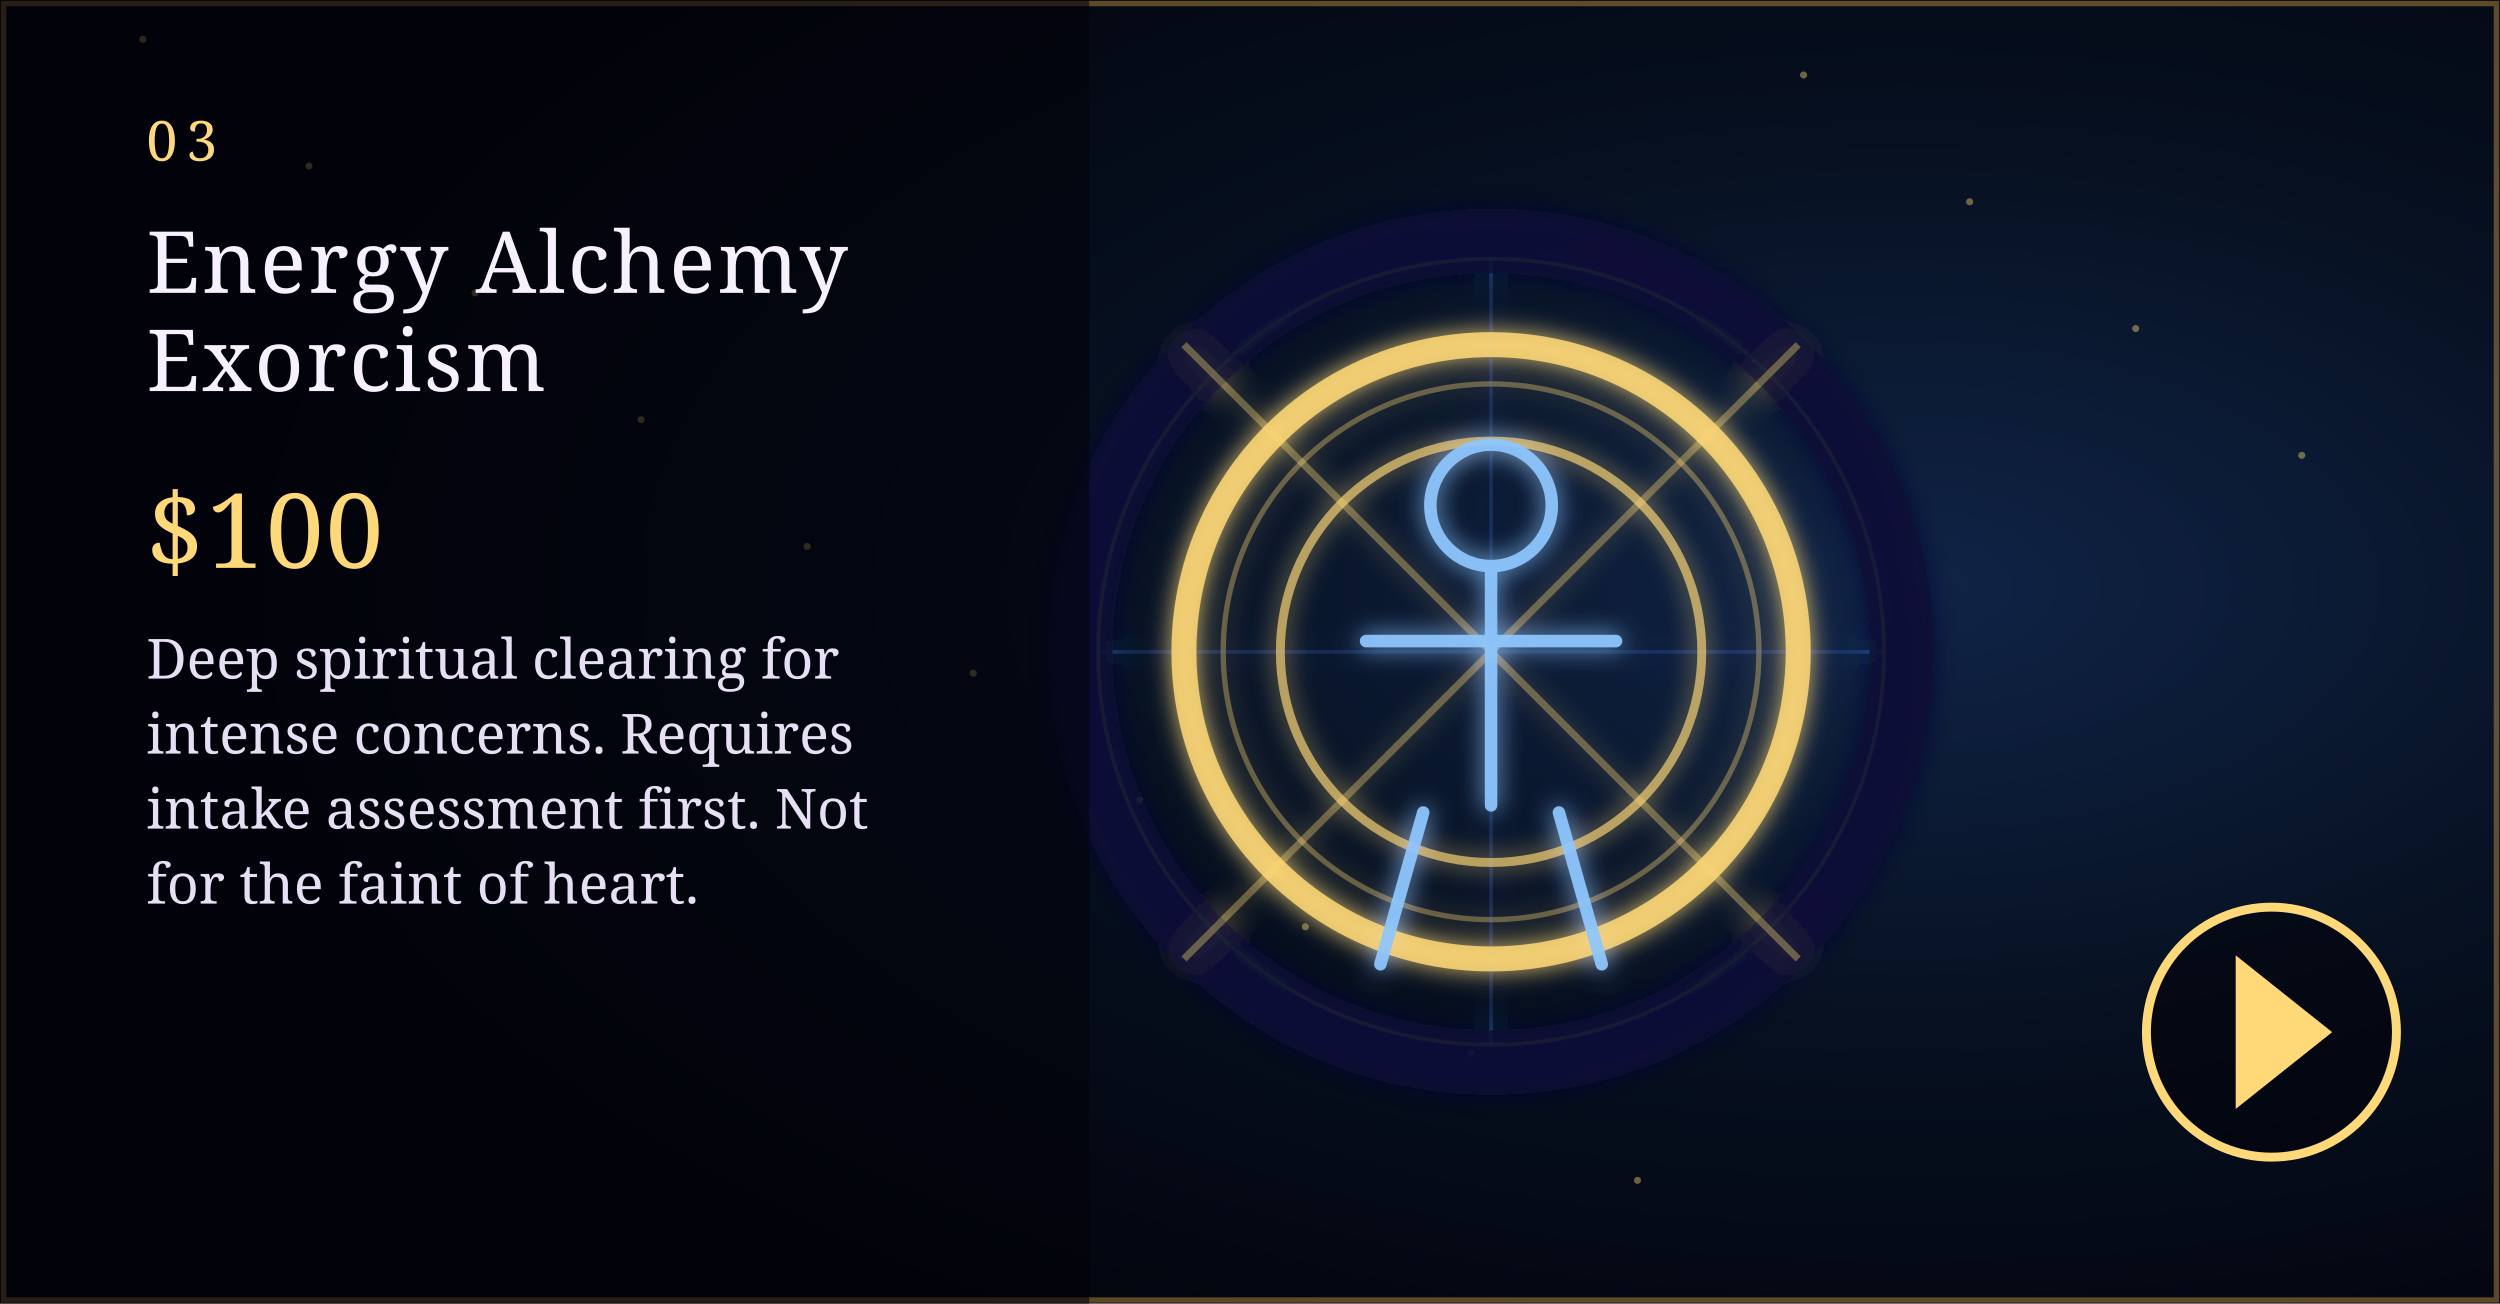
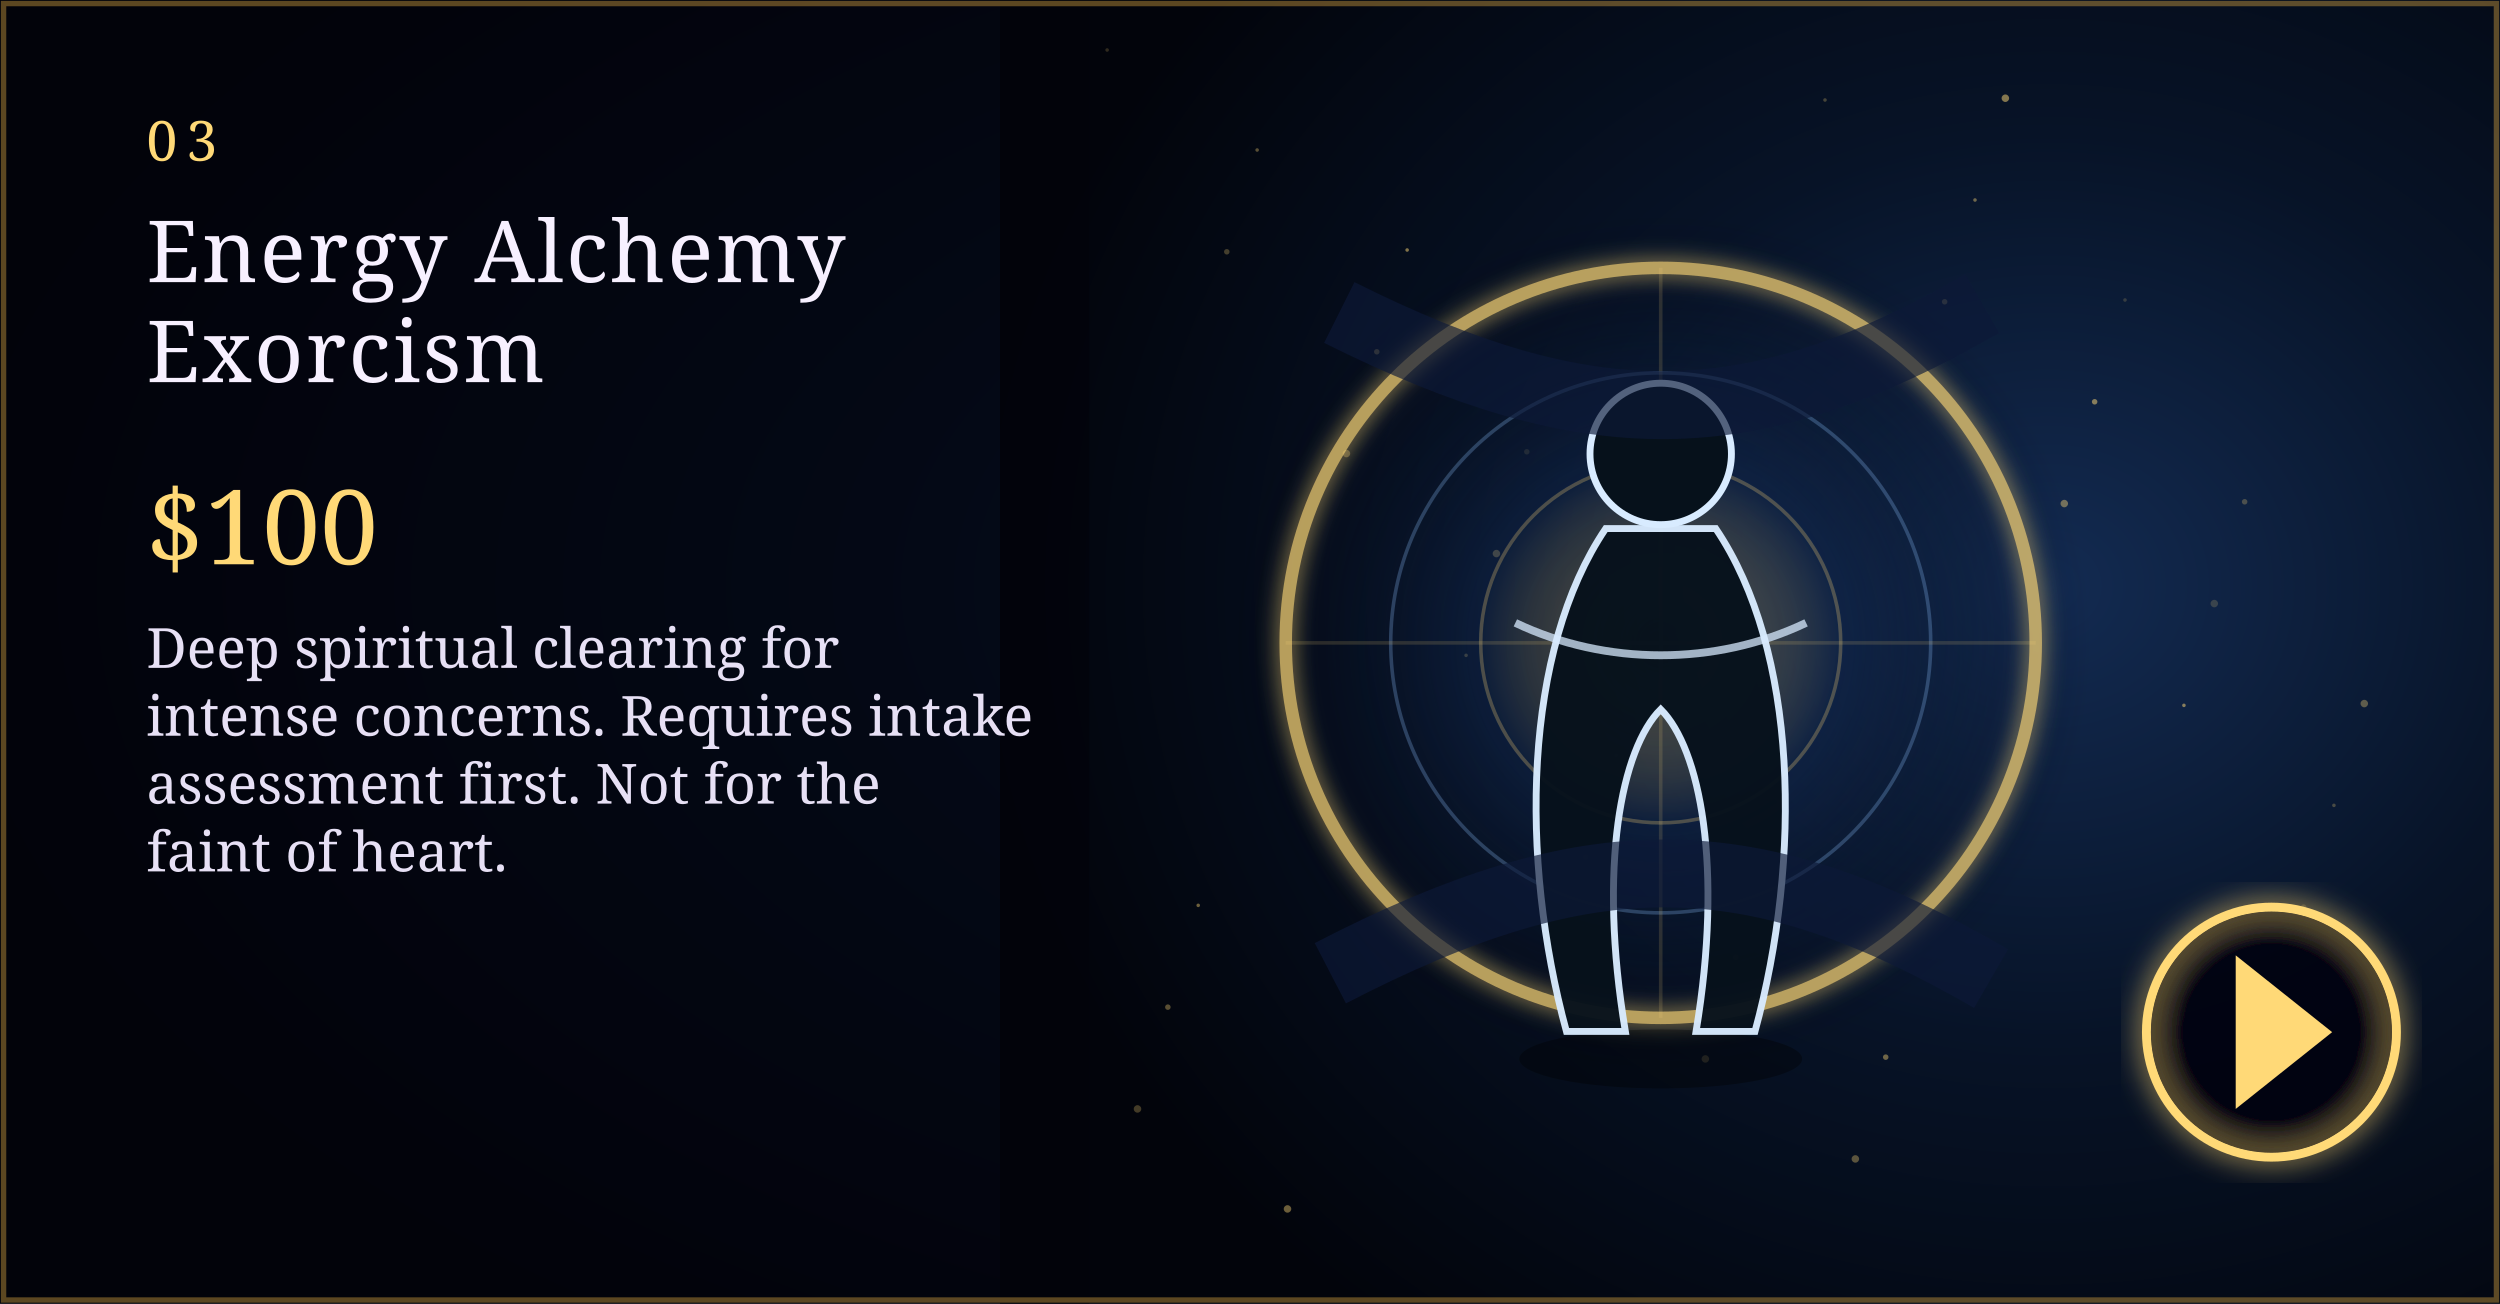
<svg xmlns="http://www.w3.org/2000/svg" viewBox="0 0 1400 730" width="1400" height="730">
  <defs>
-     <radialGradient id="bg" cx="76%" cy="45%" r="66%">
-       <stop offset="0" stop-color="#102447" />
-       <stop offset=".52" stop-color="#061020" />
-       <stop offset="1" stop-color="#03040d" />
+     <radialGradient id="artBg" cx="70%" cy="45%" r="72%">
+       <stop offset="0" stop-color="#132b52" />
+       <stop offset=".48" stop-color="#071327" />
+       <stop offset="1" stop-color="#02040b" />
    </radialGradient>
-     <filter id="glow">
-       <feGaussianBlur stdDeviation="7" result="b" />
+     <radialGradient id="vortex" cx="50%" cy="50%" r="50%">
+       <stop offset="0" stop-color="#ffd977" stop-opacity=".22" />
+       <stop offset=".42" stop-color="#102447" stop-opacity=".72" />
+       <stop offset="1" stop-color="#01030b" stop-opacity="0" />
+     </radialGradient>
+     <filter id="goldGlow">
+       <feGaussianBlur stdDeviation="8" result="b" />
      <feMerge>
        <feMergeNode in="b" />
        <feMergeNode in="SourceGraphic" />
      </feMerge>
    </filter>
+     <filter id="glow">
+       <feGaussianBlur stdDeviation="6" result="b" />
+       <feMerge>
+         <feMergeNode in="b" />
+         <feMergeNode in="SourceGraphic" />
+       </feMerge>
+     </filter>
+     <filter id="soft">
+       <feGaussianBlur stdDeviation="3" />
+     </filter>
+     <style>.title{fill:#f7f0ff;font-family:Cinzel,Georgia,serif;font-size:48px;letter-spacing:1.3px}.desc{fill:#e7e0f5;font-family:'EB Garamond',Georgia,serif;font-size:31px}.price{fill:#ffd977;font-family:'Cinzel Decorative',Georgia,serif;font-size:58px}</style>
  </defs>
-   <rect width="1400" height="730" fill="url(#bg)" />
+   <rect width="1400" height="730" fill="#03040d" />
+   <rect width="1400" height="730" fill="url(#artBg)" />
+   <rect x="560" y="0" width="840" height="730" fill="url(#artBg)" />
+   <circle cx="620" cy="28" r="1.0" fill="#ffd977" opacity="0.18" />
+   <circle cx="687" cy="141" r="1.55" fill="#ffd977" opacity="0.26" />
+   <circle cx="754" cy="254" r="2.1" fill="#ffd977" opacity="0.34" />
+   <circle cx="821" cy="367" r="1.0" fill="#ffd977" opacity="0.42" />
+   <circle cx="888" cy="480" r="1.55" fill="#ffd977" opacity="0.50" />
+   <circle cx="955" cy="593" r="2.1" fill="#ffd977" opacity="0.18" />
+   <circle cx="1022" cy="56" r="1.0" fill="#ffd977" opacity="0.26" />
+   <circle cx="1089" cy="169" r="1.55" fill="#ffd977" opacity="0.34" />
+   <circle cx="1156" cy="282" r="2.1" fill="#ffd977" opacity="0.42" />
+   <circle cx="1223" cy="395" r="1.0" fill="#ffd977" opacity="0.50" />
+   <circle cx="1290" cy="508" r="1.55" fill="#ffd977" opacity="0.18" />
+   <circle cx="637" cy="621" r="2.1" fill="#ffd977" opacity="0.26" />
+   <circle cx="704" cy="84" r="1.0" fill="#ffd977" opacity="0.34" />
+   <circle cx="771" cy="197" r="1.55" fill="#ffd977" opacity="0.42" />
+   <circle cx="838" cy="310" r="2.1" fill="#ffd977" opacity="0.50" />
+   <circle cx="905" cy="423" r="1.0" fill="#ffd977" opacity="0.18" />
+   <circle cx="972" cy="536" r="1.55" fill="#ffd977" opacity="0.26" />
+   <circle cx="1039" cy="649" r="2.1" fill="#ffd977" opacity="0.34" />
+   <circle cx="1106" cy="112" r="1.0" fill="#ffd977" opacity="0.42" />
+   <circle cx="1173" cy="225" r="1.55" fill="#ffd977" opacity="0.50" />
+   <circle cx="1240" cy="338" r="2.1" fill="#ffd977" opacity="0.18" />
+   <circle cx="1307" cy="451" r="1.0" fill="#ffd977" opacity="0.26" />
+   <circle cx="654" cy="564" r="1.55" fill="#ffd977" opacity="0.34" />
+   <circle cx="721" cy="677" r="2.1" fill="#ffd977" opacity="0.42" />
+   <circle cx="788" cy="140" r="1.0" fill="#ffd977" opacity="0.50" />
+   <circle cx="855" cy="253" r="1.55" fill="#ffd977" opacity="0.18" />
+   <circle cx="922" cy="366" r="2.1" fill="#ffd977" opacity="0.26" />
+   <circle cx="989" cy="479" r="1.0" fill="#ffd977" opacity="0.34" />
+   <circle cx="1056" cy="592" r="1.55" fill="#ffd977" opacity="0.42" />
+   <circle cx="1123" cy="55" r="2.1" fill="#ffd977" opacity="0.50" />
+   <circle cx="1190" cy="168" r="1.0" fill="#ffd977" opacity="0.18" />
+   <circle cx="1257" cy="281" r="1.55" fill="#ffd977" opacity="0.26" />
+   <circle cx="1324" cy="394" r="2.1" fill="#ffd977" opacity="0.34" />
+   <circle cx="671" cy="507" r="1.0" fill="#ffd977" opacity="0.42" />
+   <circle cx="930" cy="360" r="240" fill="url(#vortex)" opacity=".82" />
+   <g opacity=".95">
+     <circle cx="930" cy="360" r="210" fill="none" stroke="#ffd977" stroke-width="7" opacity=".75" filter="url(#glow)" />
+     <circle cx="930" cy="360" r="151.2" fill="none" stroke="#8ec7ff" stroke-width="2" opacity=".28" />
+     <circle cx="930" cy="360" r="100.8" fill="none" stroke="#ffd977" stroke-width="2" opacity=".28" />
+     <path d="M720 360 H1140 M930 150 V570" stroke="#ffd977" stroke-width="2" opacity=".16" />
+   </g>
+   <g opacity="1">
+     <ellipse cx="930" cy="593.0" rx="79.2" ry="16.5" fill="#000" opacity=".35" />
+     <path d="M899.2 296.0 C853.0 364.2,850.8 480.8,877.2 577.6 L910.2 577.6 C894.8 485.2,908.0 419.2,930 397.2 C952.0 419.2,965.2 485.2,949.8 577.6 L982.8 577.6 C1009.2 480.8,1007.0 364.2,960.8 296.0 Z" fill="#06111b" stroke="#d8ebff" stroke-width="3.85" opacity=".96" />
+     <circle cx="930" cy="254.2" r="39.6" fill="#06111b" stroke="#d8ebff" stroke-width="3.85" />
+     <path d="M848.6 348.8 C899.2 373.0,960.8 373.0,1011.4 348.8" fill="none" stroke="#d8ebff" stroke-width="4.4" opacity=".74" />
+   </g>
+   <path d="M750 175 C890 245,980 245,1110 170 M745 545 C890 470,980 470,1115 548" fill="none" stroke="#0c1838" stroke-width="38" opacity=".65" />
+   <rect x="0" y="0" width="610" height="730" fill="rgba(2,3,10,.61)" />
  <rect x="2" y="2" width="1396" height="726" fill="none" stroke="#d9a642" stroke-opacity=".42" stroke-width="3" />
-   <g opacity=".42">
-     <circle cx="80" cy="22" r="2" fill="#ffd977" />
-     <circle cx="173" cy="93" r="2" fill="#ffd977" />
-     <circle cx="266" cy="164" r="2" fill="#ffd977" />
-     <circle cx="359" cy="235" r="2" fill="#ffd977" />
-     <circle cx="452" cy="306" r="2" fill="#ffd977" />
-     <circle cx="545" cy="377" r="2" fill="#ffd977" />
-     <circle cx="638" cy="448" r="2" fill="#ffd977" />
-     <circle cx="731" cy="519" r="2" fill="#ffd977" />
-     <circle cx="824" cy="590" r="2" fill="#ffd977" />
-     <circle cx="917" cy="661" r="2" fill="#ffd977" />
-     <circle cx="1010" cy="42" r="2" fill="#ffd977" />
-     <circle cx="1103" cy="113" r="2" fill="#ffd977" />
-     <circle cx="1196" cy="184" r="2" fill="#ffd977" />
-     <circle cx="1289" cy="255" r="2" fill="#ffd977" />
-   </g>
-   <g filter="url(#glow)">
-     <g transform="translate(835 365)">
-       <circle r="220" fill="none" stroke="#d9a642" stroke-opacity=".20" stroke-width="2" />
-       <circle r="150" fill="none" stroke="#ffd977" stroke-opacity=".35" stroke-width="3" />
-       <path d="M-220 0 H220 M0 -220 V220" stroke="#4488ff" stroke-opacity=".18" stroke-width="2" />
-       <circle r="230" fill="none" stroke="#0d1834" stroke-width="36" opacity=".75" />
-       <circle r="172" fill="none" stroke="#ffd977" stroke-width="14" opacity=".85" />
-       <circle r="118" fill="none" stroke="#ffd977" stroke-width="5" opacity=".65" />
-       <path d="M-172 -172 L172 172 M172 -172 L-172 172" stroke="#ffd977" stroke-opacity=".35" stroke-width="4" />
-       <g stroke="#8ec7ff" stroke-width="7" stroke-linecap="round" fill="none" opacity=".92">
-         <circle cx="0" cy="-82" r="34" />
-         <path d="M0 -44 V86 M-70 -6 H70 M-38 90 L-62 175 M38 90 L62 175" />
-       </g>
-     </g>
-   </g>
-   <rect x="0" y="0" width="610" height="730" fill="rgba(2,3,10,.58)" />
  <text x="82" y="90" fill="#ffd977" font-family="Cinzel, Georgia, serif" font-size="31" letter-spacing="5">03</text>
-   <text x="82" y="164" fill="#f7f0ff" font-family="Cinzel, Georgia, serif" font-size="48" font-weight="400" letter-spacing="1.4">Energy Alchemy</text>
-   <text x="82" y="219" fill="#f7f0ff" font-family="Cinzel, Georgia, serif" font-size="48" font-weight="400" letter-spacing="1.4">Exorcism</text>
-   <text x="82" y="318" fill="#ffd977" font-family="Cinzel Decorative, Georgia, serif" font-size="58" letter-spacing="1">$100</text>
-   <text x="82" y="380" fill="#e7e0f5" font-family="EB Garamond, Georgia, serif" font-size="31">Deep spiritual clearing for</text>
-   <text x="82" y="422" fill="#e7e0f5" font-family="EB Garamond, Georgia, serif" font-size="31">intense concerns. Requires</text>
-   <text x="82" y="464" fill="#e7e0f5" font-family="EB Garamond, Georgia, serif" font-size="31">intake assessment first. Not</text>
-   <text x="82" y="506" fill="#e7e0f5" font-family="EB Garamond, Georgia, serif" font-size="31">for the faint of heart.</text>
-   <circle cx="1272" cy="578" r="70" fill="rgba(2,3,10,.55)" stroke="#ffd977" stroke-width="5" />
+   <text x="82" y="158" class="title">Energy Alchemy</text>
+   <text x="82" y="214" class="title">Exorcism</text>
+   <text x="82" y="316" class="price">$100</text>
+   <text x="82" y="374" class="desc">Deep spiritual clearing for</text>
+   <text x="82" y="412" class="desc">intense concerns. Requires intake</text>
+   <text x="82" y="450" class="desc">assessment first. Not for the</text>
+   <text x="82" y="488" class="desc">faint of heart.</text>
+   <circle cx="1272" cy="578" r="70" fill="rgba(2,3,10,.58)" stroke="#ffd977" stroke-width="5" filter="url(#goldGlow)" />
  <polygon points="1252,535 1306,578 1252,621" fill="#ffd977" />
</svg>
